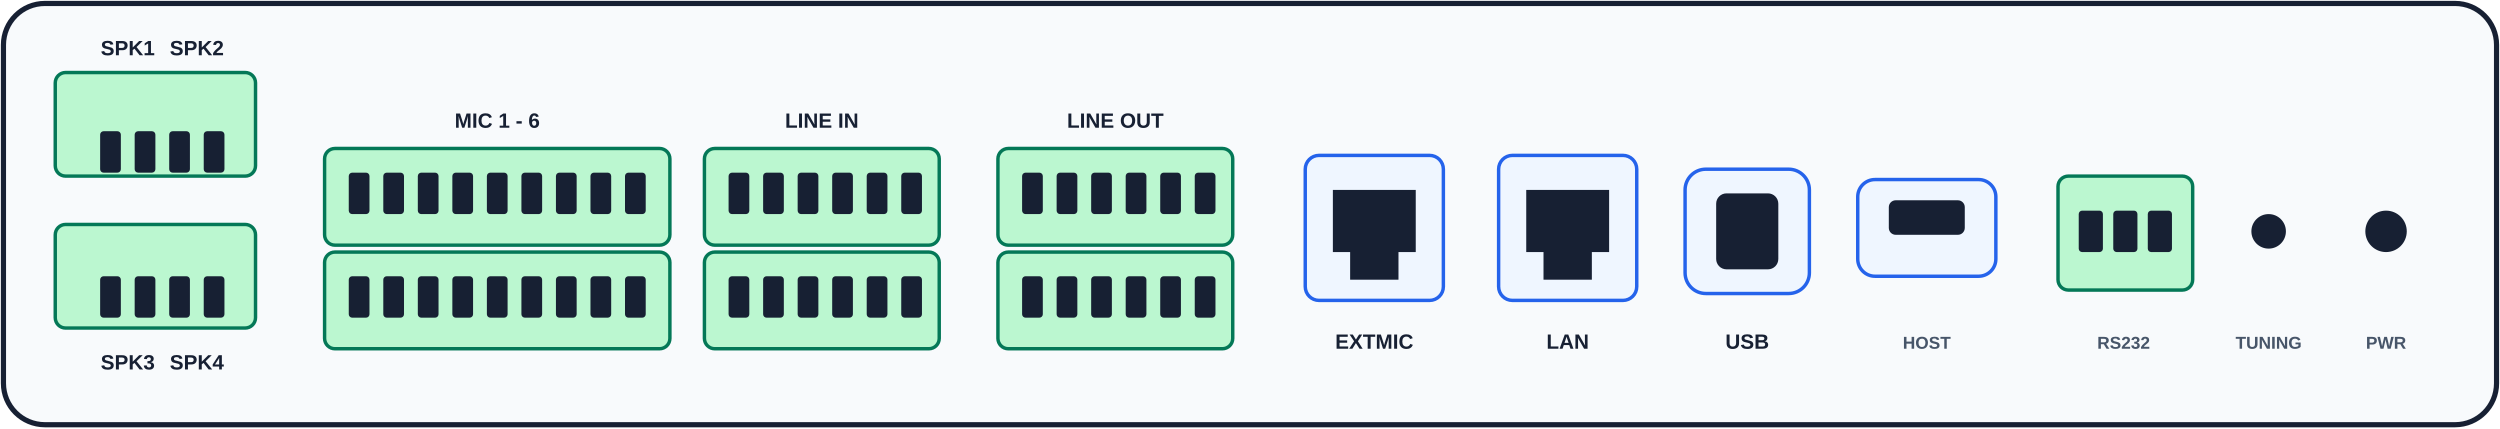
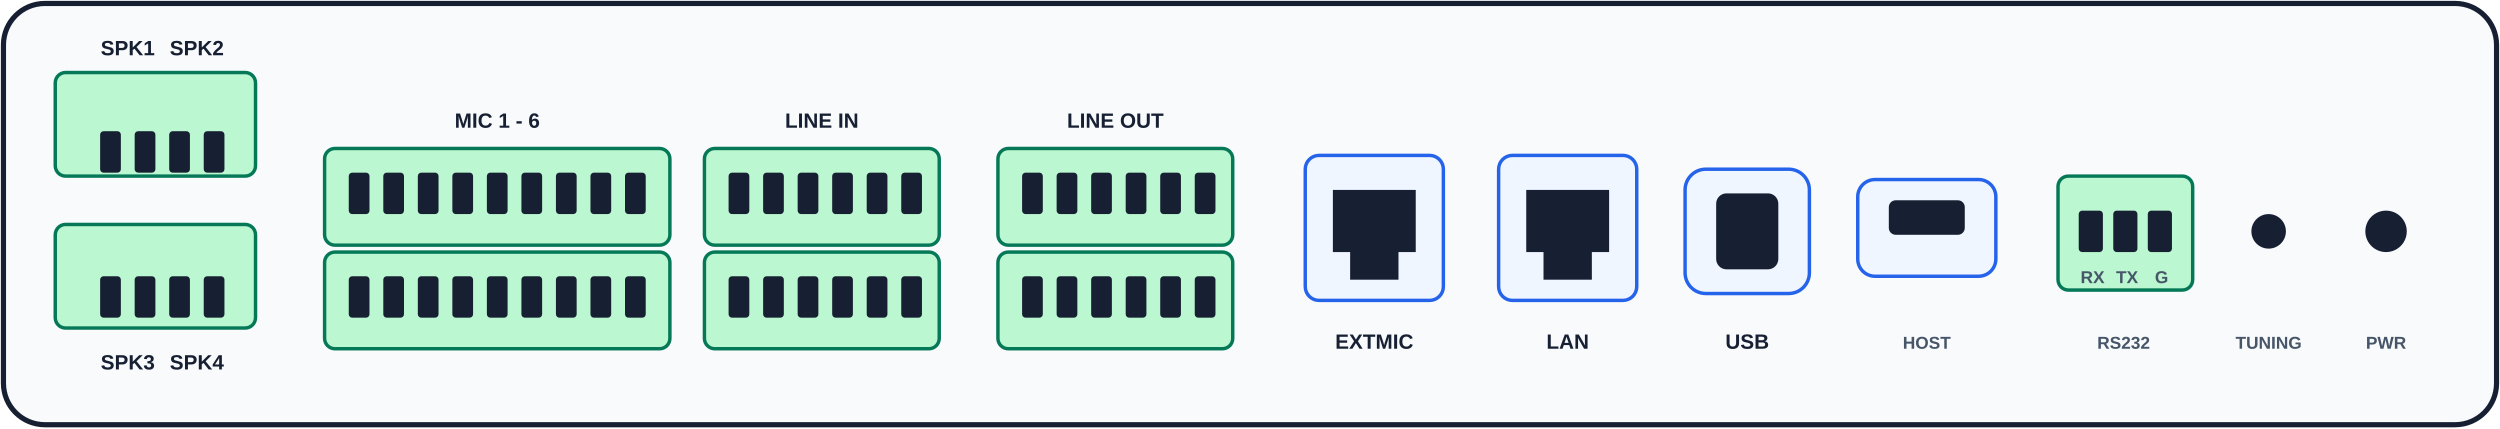
<svg xmlns="http://www.w3.org/2000/svg" viewBox="0 0 724 124" role="img" aria-label="六麦处理器接口面板工程图">
  <style>
    .body{fill:#f8fafc;stroke:#172033;stroke-width:1.5}.bank{fill:#bbf7d0;stroke:#047857;stroke-width:1}.port{fill:#eff6ff;stroke:#2563eb;stroke-width:1}.hole{fill:#172033}.label{fill:#172033;font:700 6px Arial,"Microsoft YaHei",sans-serif;letter-spacing:0;text-anchor:middle}.small{fill:#475569;font:700 5px Arial,"Microsoft YaHei",sans-serif;letter-spacing:0;text-anchor:middle}
  </style>
  <rect class="body" x="1" y="1" width="722" height="122" rx="12" />
  <g aria-label="SPK1 SPK2 SPK3 SPK4">
    <rect class="bank" x="16" y="21" width="58" height="30" rx="3" />
    <rect class="bank" x="16" y="65" width="58" height="30" rx="3" />
    <rect class="hole" x="29" y="38" width="6" height="12" rx="1" />
    <rect class="hole" x="39" y="38" width="6" height="12" rx="1" />
    <rect class="hole" x="49" y="38" width="6" height="12" rx="1" />
    <rect class="hole" x="59" y="38" width="6" height="12" rx="1" />
    <rect class="hole" x="29" y="80" width="6" height="12" rx="1" />
    <rect class="hole" x="39" y="80" width="6" height="12" rx="1" />
    <rect class="hole" x="49" y="80" width="6" height="12" rx="1" />
    <rect class="hole" x="59" y="80" width="6" height="12" rx="1" />
    <text class="label" x="37" y="16">SPK1</text>
    <text class="label" x="57" y="16">SPK2</text>
    <text class="label" x="37" y="107">SPK3</text>
    <text class="label" x="57" y="107">SPK4</text>
  </g>
  <g aria-label="MIC1 MIC2 MIC3 MIC4 MIC5 MIC6">
    <rect class="bank" x="94" y="43" width="100" height="28" rx="3" />
    <rect class="bank" x="94" y="73" width="100" height="28" rx="3" />
    <rect class="hole" x="101" y="50" width="6" height="12" rx="1" />
    <rect class="hole" x="111" y="50" width="6" height="12" rx="1" />
    <rect class="hole" x="121" y="50" width="6" height="12" rx="1" />
    <rect class="hole" x="131" y="50" width="6" height="12" rx="1" />
    <rect class="hole" x="141" y="50" width="6" height="12" rx="1" />
    <rect class="hole" x="151" y="50" width="6" height="12" rx="1" />
    <rect class="hole" x="161" y="50" width="6" height="12" rx="1" />
    <rect class="hole" x="171" y="50" width="6" height="12" rx="1" />
    <rect class="hole" x="181" y="50" width="6" height="12" rx="1" />
    <rect class="hole" x="101" y="80" width="6" height="12" rx="1" />
    <rect class="hole" x="111" y="80" width="6" height="12" rx="1" />
    <rect class="hole" x="121" y="80" width="6" height="12" rx="1" />
    <rect class="hole" x="131" y="80" width="6" height="12" rx="1" />
    <rect class="hole" x="141" y="80" width="6" height="12" rx="1" />
    <rect class="hole" x="151" y="80" width="6" height="12" rx="1" />
    <rect class="hole" x="161" y="80" width="6" height="12" rx="1" />
    <rect class="hole" x="171" y="80" width="6" height="12" rx="1" />
    <rect class="hole" x="181" y="80" width="6" height="12" rx="1" />
    <text class="label" x="144" y="37">MIC 1 - 6</text>
  </g>
  <g aria-label="LINE IN 1 2 3 4">
    <rect class="bank" x="204" y="43" width="68" height="28" rx="3" />
    <rect class="bank" x="204" y="73" width="68" height="28" rx="3" />
    <rect class="hole" x="211" y="50" width="6" height="12" rx="1" />
    <rect class="hole" x="221" y="50" width="6" height="12" rx="1" />
    <rect class="hole" x="231" y="50" width="6" height="12" rx="1" />
    <rect class="hole" x="241" y="50" width="6" height="12" rx="1" />
    <rect class="hole" x="251" y="50" width="6" height="12" rx="1" />
    <rect class="hole" x="261" y="50" width="6" height="12" rx="1" />
    <rect class="hole" x="211" y="80" width="6" height="12" rx="1" />
    <rect class="hole" x="221" y="80" width="6" height="12" rx="1" />
    <rect class="hole" x="231" y="80" width="6" height="12" rx="1" />
    <rect class="hole" x="241" y="80" width="6" height="12" rx="1" />
    <rect class="hole" x="251" y="80" width="6" height="12" rx="1" />
    <rect class="hole" x="261" y="80" width="6" height="12" rx="1" />
    <text class="label" x="238" y="37">LINE IN</text>
  </g>
  <g aria-label="LINE OUT 1 2 3 4">
    <rect class="bank" x="289" y="43" width="68" height="28" rx="3" />
    <rect class="bank" x="289" y="73" width="68" height="28" rx="3" />
    <rect class="hole" x="296" y="50" width="6" height="12" rx="1" />
    <rect class="hole" x="306" y="50" width="6" height="12" rx="1" />
    <rect class="hole" x="316" y="50" width="6" height="12" rx="1" />
    <rect class="hole" x="326" y="50" width="6" height="12" rx="1" />
    <rect class="hole" x="336" y="50" width="6" height="12" rx="1" />
    <rect class="hole" x="346" y="50" width="6" height="12" rx="1" />
    <rect class="hole" x="296" y="80" width="6" height="12" rx="1" />
    <rect class="hole" x="306" y="80" width="6" height="12" rx="1" />
    <rect class="hole" x="316" y="80" width="6" height="12" rx="1" />
    <rect class="hole" x="326" y="80" width="6" height="12" rx="1" />
    <rect class="hole" x="336" y="80" width="6" height="12" rx="1" />
    <rect class="hole" x="346" y="80" width="6" height="12" rx="1" />
    <text class="label" x="323" y="37">LINE OUT</text>
  </g>
  <g aria-label="EXTMIC">
    <rect class="port" x="378" y="45" width="40" height="42" rx="4" />
    <path class="hole" d="M386 55h24v18h-5v8h-14v-8h-5z" />
    <text class="label" x="398" y="101">EXTMIC</text>
  </g>
  <g aria-label="LAN">
    <rect class="port" x="434" y="45" width="40" height="42" rx="4" />
    <path class="hole" d="M442 55h24v18h-5v8h-14v-8h-5z" />
    <text class="label" x="454" y="101">LAN</text>
  </g>
  <g aria-label="USB">
    <rect class="port" x="488" y="49" width="36" height="36" rx="6" />
    <rect class="hole" x="497" y="56" width="18" height="22" rx="3" />
    <text class="label" x="506" y="101">USB</text>
  </g>
  <g aria-label="HOST">
    <rect class="port" x="538" y="52" width="40" height="28" rx="5" />
    <rect class="hole" x="547" y="58" width="22" height="10" rx="2" />
    <text class="small" x="558" y="101">HOST</text>
  </g>
-   <g aria-label="RS232">
+   <g aria-label="RS232 RX TX GND">
    <rect class="bank" x="596" y="51" width="39" height="33" rx="3" />
    <rect class="hole" x="602" y="61" width="7" height="12" rx="1" />
    <rect class="hole" x="612" y="61" width="7" height="12" rx="1" />
    <rect class="hole" x="622" y="61" width="7" height="12" rx="1" />
+     <text class="small" x="606" y="82">RX</text>
+     <text class="small" x="616" y="82">TX</text>
+     <text class="small" x="626" y="82">G</text>
    <text class="small" x="615" y="101">RS232</text>
  </g>
  <circle class="hole" cx="657" cy="67" r="5" />
  <text class="small" x="657" y="101">TUNING</text>
  <circle class="hole" cx="691" cy="67" r="6" />
  <text class="small" x="691" y="101">PWR</text>
</svg>
